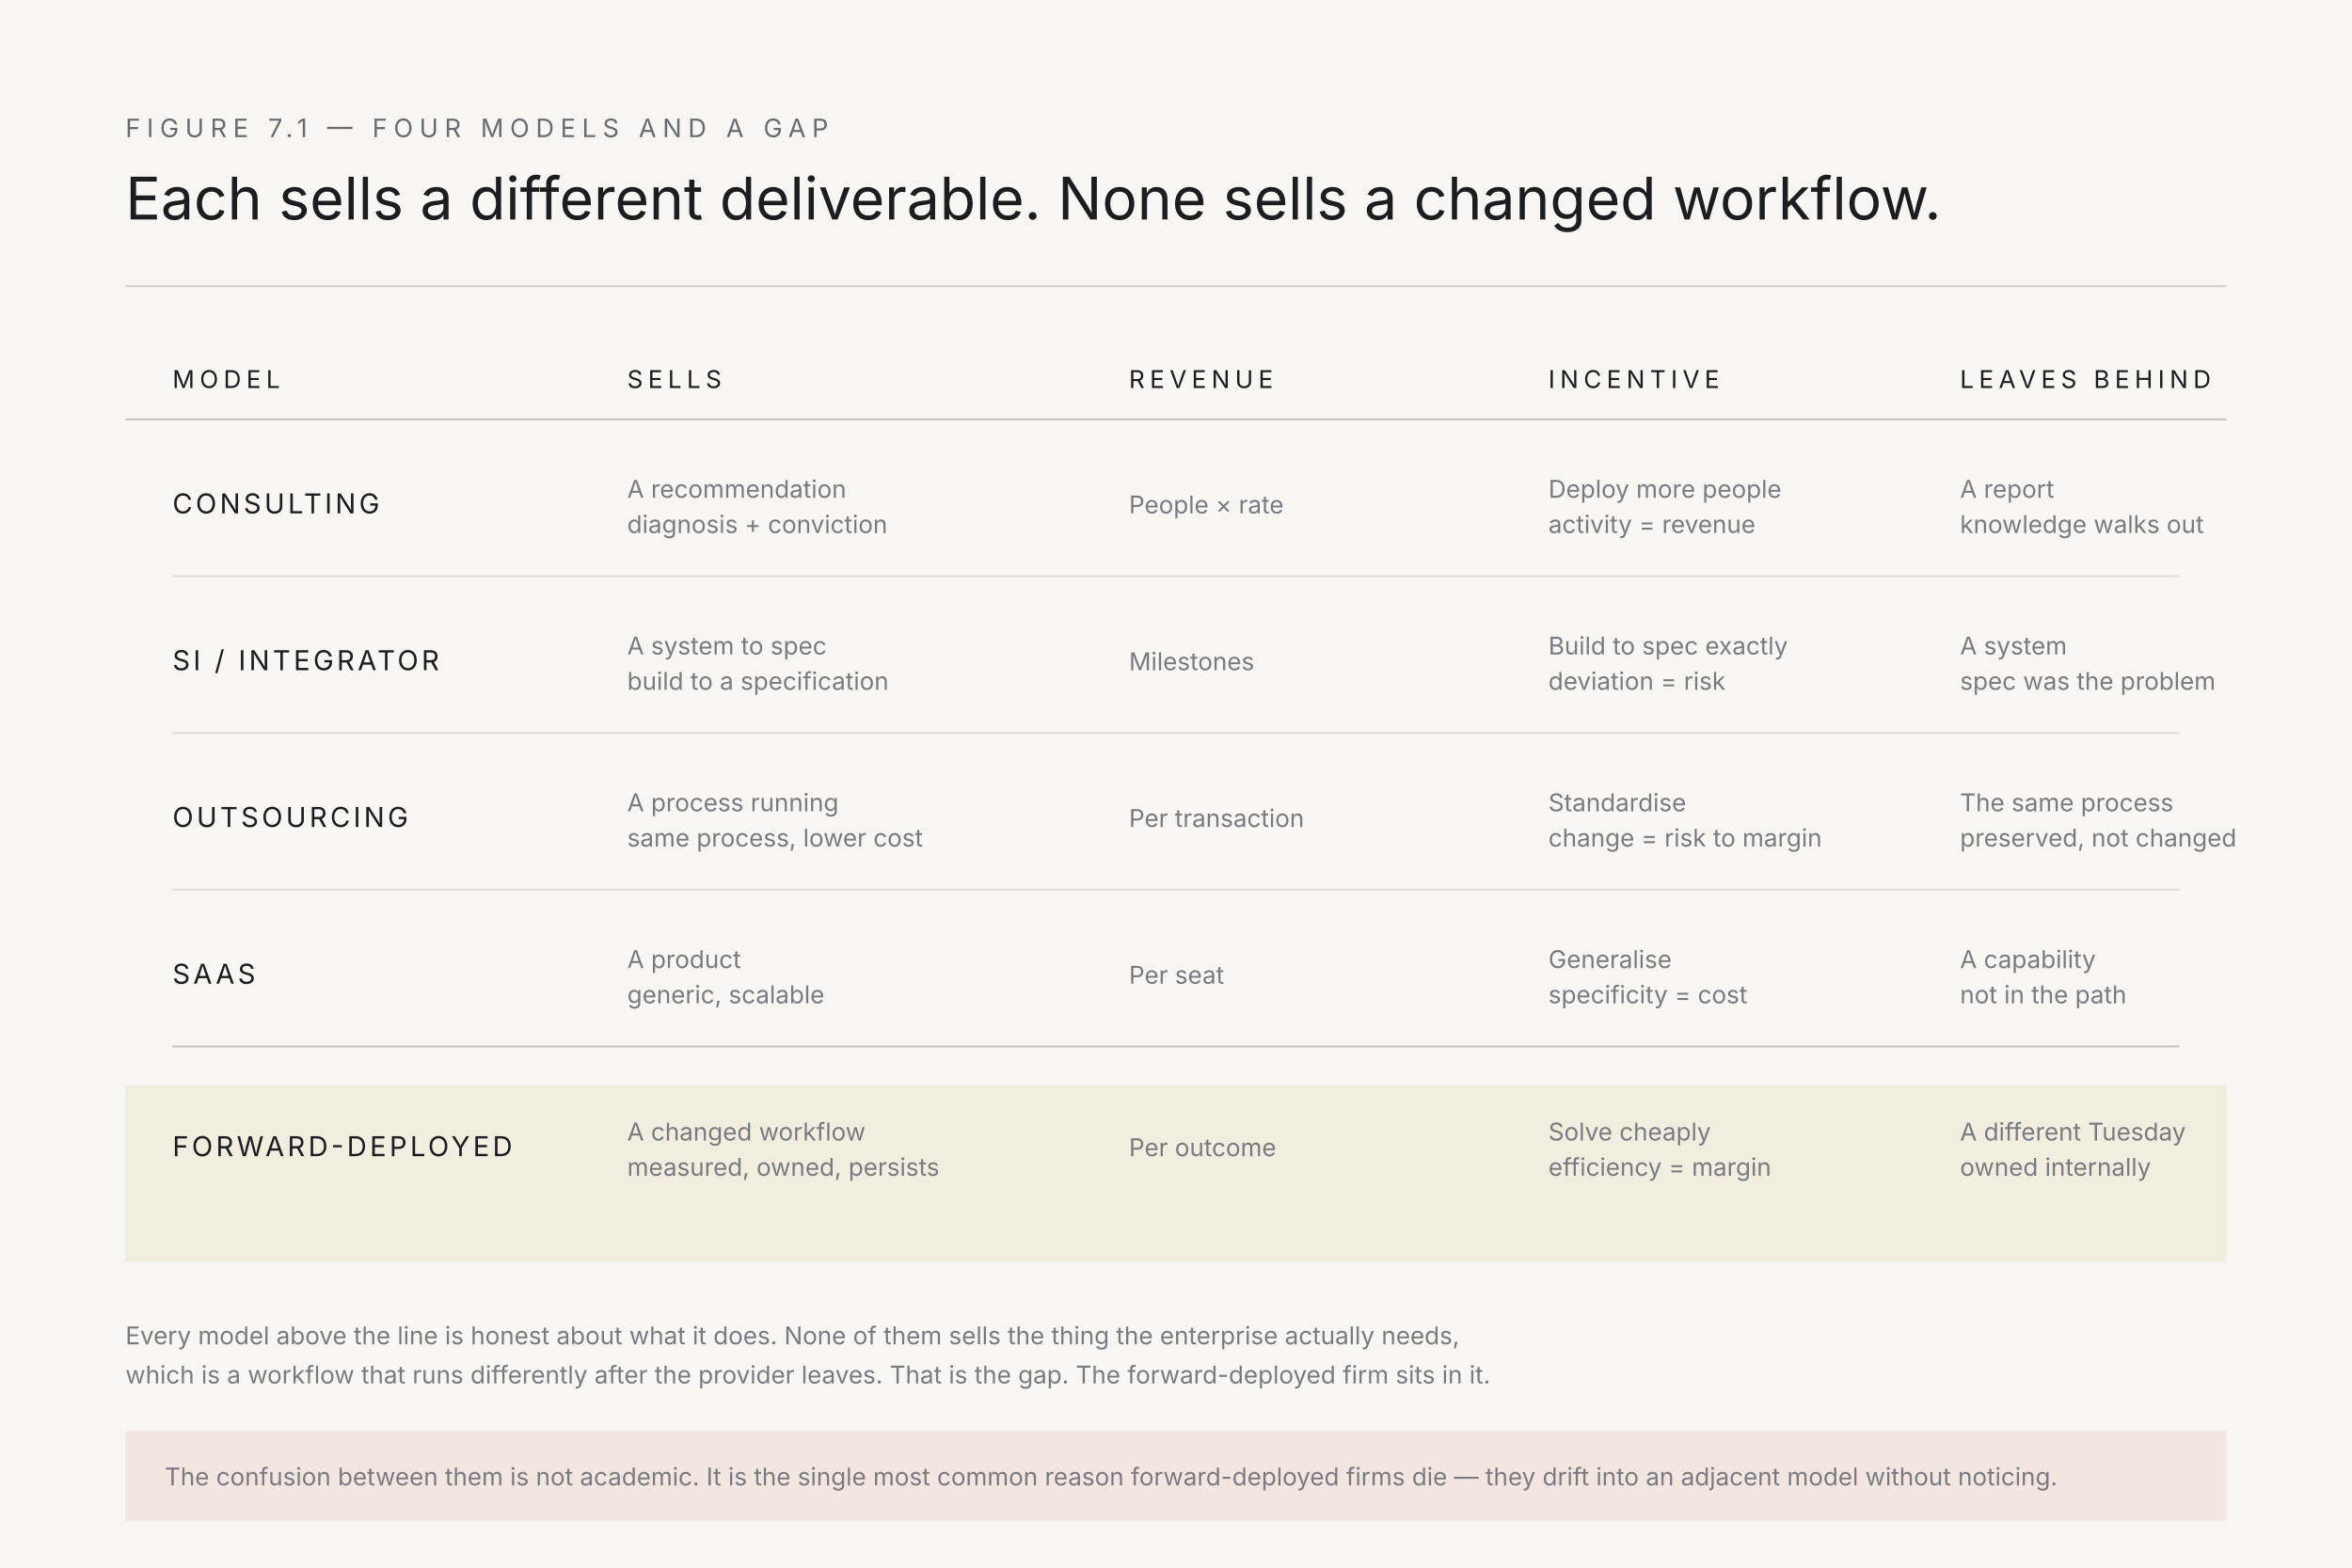
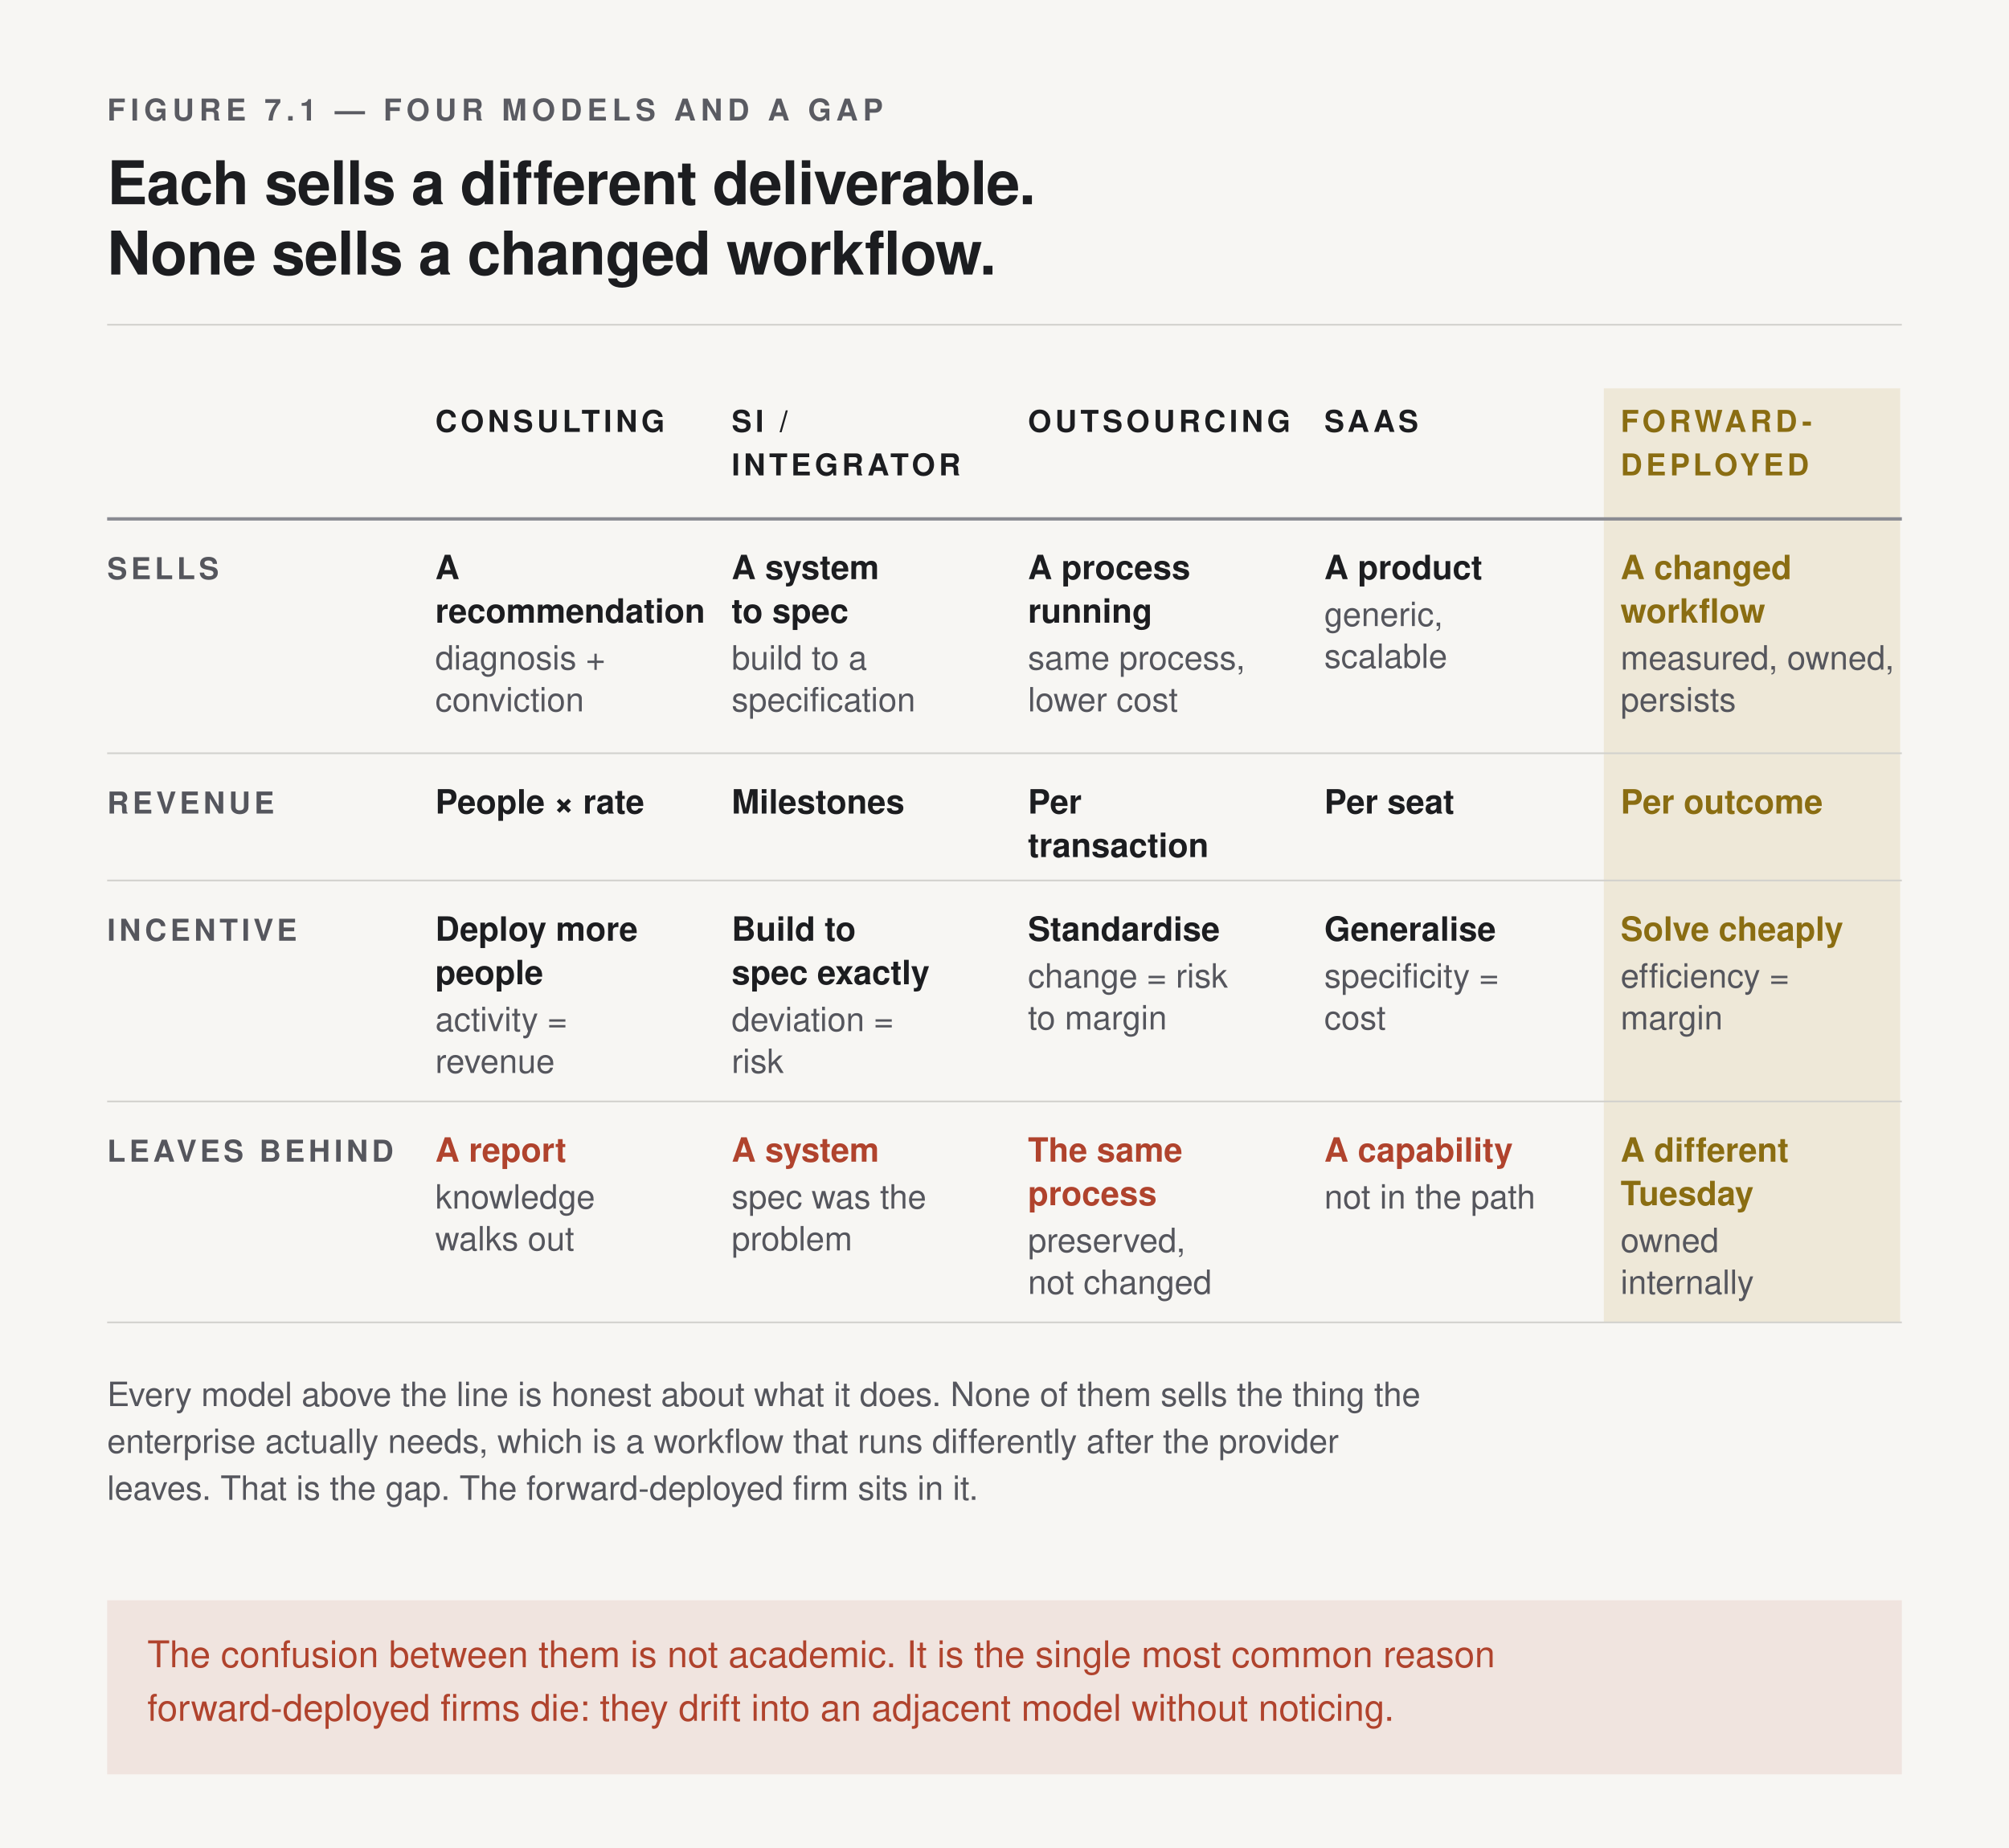
- <svg xmlns="http://www.w3.org/2000/svg" viewBox="0 0 1200 800" width="1200" height="800" role="img" aria-label="The four adjacent models and the gap between them">
+ <svg xmlns="http://www.w3.org/2000/svg" viewBox="0 0 1200 1104" width="1200" height="1104" role="img" aria-label="The four adjacent models and the gap between them">
  <style>
- .t{font-family:'Inter','Helvetica Neue',Helvetica,Arial,sans-serif}
- .kicker{font-size:13px;letter-spacing:3.2px;fill:#6A6B72}
- .h{font-size:30px;fill:#1C1D20}
- .col{font-size:12.5px;letter-spacing:2.6px;fill:#1C1D20}
- .note{font-size:12.5px;fill:#7A7B82}
- .modelname{font-size:14px;letter-spacing:1.6px;fill:#1C1D20}
+ text{font-family:'Helvetica Neue',Helvetica,Arial,sans-serif;fill:#1C1D20}
+ .kicker{font-size:18px;letter-spacing:3px;fill:#5A5B62;font-weight:700}
+ .h{font-size:36px;font-weight:700;letter-spacing:-.4px}
+ .cap{font-size:18px;letter-spacing:2.2px;font-weight:700}
+ .lab{font-size:24px;font-weight:700}
+ .body{font-size:22px}
+ .mut{font-size:20px;fill:#55565D}
+ .note{font-size:19px;fill:#55565D}
+ .red{fill:#B0432D}
+ .gold{fill:#8A6D12}
+ .inv{fill:#F7F6F3}
+ .mid{text-anchor:middle}
+ .end{text-anchor:end}
</style>
-   <rect width="1200" height="800" fill="#F7F6F3" />
-   <text class="t kicker" x="64" y="70">FIGURE 7.1 — FOUR MODELS AND A GAP</text>
-   <text class="t h" x="64" y="112">Each sells a different deliverable. None sells a changed workflow.</text>
-   <line x1="64" y1="146" x2="1136" y2="146" stroke="#D2D1CD" />
-   <text class="t col" x="88" y="198">MODEL</text>
-   <text class="t col" x="320" y="198">SELLS</text>
-   <text class="t col" x="576" y="198">REVENUE</text>
-   <text class="t col" x="790" y="198">INCENTIVE</text>
-   <text class="t col" x="1000" y="198">LEAVES BEHIND</text>
-   <line x1="64" y1="214" x2="1136" y2="214" stroke="#C5C4C0" />
-   <text class="t modelname" x="88" y="262">CONSULTING</text>
-   <text class="t note" x="320" y="254" fill="#4A4B50">A recommendation</text>
-   <text class="t note" x="320" y="272" fill="#7A7B82">diagnosis + conviction</text>
-   <text class="t note" x="576" y="262" fill="#4A4B50">People × rate</text>
-   <text class="t note" x="790" y="254" fill="#4A4B50">Deploy more people</text>
-   <text class="t note" x="790" y="272" fill="#7A7B82">activity = revenue</text>
-   <text class="t note" x="1000" y="254" fill="#C8553D">A report</text>
-   <text class="t note" x="1000" y="272" fill="#7A7B82">knowledge walks out</text>
-   <line x1="88" y1="294" x2="1112" y2="294" stroke="#E0DFDB" />
-   <text class="t modelname" x="88" y="342">SI / INTEGRATOR</text>
-   <text class="t note" x="320" y="334" fill="#4A4B50">A system to spec</text>
-   <text class="t note" x="320" y="352" fill="#7A7B82">build to a specification</text>
-   <text class="t note" x="576" y="342" fill="#4A4B50">Milestones</text>
-   <text class="t note" x="790" y="334" fill="#4A4B50">Build to spec exactly</text>
-   <text class="t note" x="790" y="352" fill="#7A7B82">deviation = risk</text>
-   <text class="t note" x="1000" y="334" fill="#C8553D">A system</text>
-   <text class="t note" x="1000" y="352" fill="#7A7B82">spec was the problem</text>
-   <line x1="88" y1="374" x2="1112" y2="374" stroke="#E0DFDB" />
-   <text class="t modelname" x="88" y="422">OUTSOURCING</text>
-   <text class="t note" x="320" y="414" fill="#4A4B50">A process running</text>
-   <text class="t note" x="320" y="432" fill="#7A7B82">same process, lower cost</text>
-   <text class="t note" x="576" y="422" fill="#4A4B50">Per transaction</text>
-   <text class="t note" x="790" y="414" fill="#4A4B50">Standardise</text>
-   <text class="t note" x="790" y="432" fill="#7A7B82">change = risk to margin</text>
-   <text class="t note" x="1000" y="414" fill="#C8553D">The same process</text>
-   <text class="t note" x="1000" y="432" fill="#7A7B82">preserved, not changed</text>
-   <line x1="88" y1="454" x2="1112" y2="454" stroke="#E0DFDB" />
-   <text class="t modelname" x="88" y="502">SAAS</text>
-   <text class="t note" x="320" y="494" fill="#4A4B50">A product</text>
-   <text class="t note" x="320" y="512" fill="#7A7B82">generic, scalable</text>
-   <text class="t note" x="576" y="502" fill="#4A4B50">Per seat</text>
-   <text class="t note" x="790" y="494" fill="#4A4B50">Generalise</text>
-   <text class="t note" x="790" y="512" fill="#7A7B82">specificity = cost</text>
-   <text class="t note" x="1000" y="494" fill="#C8553D">A capability</text>
-   <text class="t note" x="1000" y="512" fill="#7A7B82">not in the path</text>
-   <line x1="88" y1="534" x2="1112" y2="534" stroke="#C5C4C0" />
-   <rect x="64" y="554" width="1072" height="90" fill="#B8952B" opacity="0.10" />
-   <text class="t modelname" x="88" y="590" fill="#B8952B">FORWARD-DEPLOYED</text>
-   <text class="t note" x="320" y="582" fill="#B8952B">A changed workflow</text>
-   <text class="t note" x="320" y="600" fill="#4A4B50">measured, owned, persists</text>
-   <text class="t note" x="576" y="590" fill="#B8952B">Per outcome</text>
-   <text class="t note" x="790" y="582" fill="#B8952B">Solve cheaply</text>
-   <text class="t note" x="790" y="600" fill="#4A4B50">efficiency = margin</text>
-   <text class="t note" x="1000" y="582" fill="#B8952B">A different Tuesday</text>
-   <text class="t note" x="1000" y="600" fill="#4A4B50">owned internally</text>
-   <text class="t note" x="64" y="686" font-size="13" fill="#7A7B82">Every model above the line is honest about what it does. None of them sells the thing the enterprise actually needs,</text>
-   <text class="t note" x="64" y="706" font-size="13" fill="#7A7B82">which is a workflow that runs differently after the provider leaves. That is the gap. The forward-deployed firm sits in it.</text>
-   <rect x="64" y="730" width="1072" height="46" fill="#C8553D" opacity="0.10" />
-   <text class="t note" x="84" y="758" fill="#C8553D">The confusion between them is not academic. It is the single most common reason forward-deployed firms die — they drift into an adjacent model without noticing.</text>
+   <rect width="1200" height="1104" fill="#F7F6F3" />
+   <text class="kicker" x="64" y="72">FIGURE 7.1 — FOUR MODELS AND A GAP</text>
+   <text class="h" x="64" y="122">Each sells a different deliverable.</text>
+   <text class="h" x="64" y="164">None sells a changed workflow.</text>
+   <line x1="64" y1="194" x2="1136" y2="194" stroke="#D2D1CD" />
+   <g transform="translate(0,42)">
+     <rect x="958" y="190" width="177" height="558" fill="#B8952B" fill-opacity=".14" />
+     <text class="cap" x="260" y="216">CONSULTING</text>
+     <text class="cap" x="437" y="216">SI /</text>
+     <text class="cap" x="437" y="242">INTEGRATOR</text>
+     <text class="cap" x="614" y="216">OUTSOURCING</text>
+     <text class="cap" x="791" y="216">SAAS</text>
+     <text class="cap gold" x="968" y="216">FORWARD-</text>
+     <text class="cap gold" x="968" y="242">DEPLOYED</text>
+     <line x1="64" y1="268" x2="1136" y2="268" stroke="#8A8B92" stroke-width="2" />
+     <text class="cap" x="64" y="304" style="fill:#55565D">SELLS</text>
+     <text class="lab" x="260" y="304" style="font-size:20px">A</text>
+     <text class="lab" x="260" y="330" style="font-size:20px">recommendation</text>
+     <text class="mut" x="260" y="358">diagnosis +</text>
+     <text class="mut" x="260" y="383">conviction</text>
+     <text class="lab" x="437" y="304" style="font-size:20px">A system</text>
+     <text class="lab" x="437" y="330" style="font-size:20px">to spec</text>
+     <text class="mut" x="437" y="358">build to a</text>
+     <text class="mut" x="437" y="383">specification</text>
+     <text class="lab" x="614" y="304" style="font-size:20px">A process</text>
+     <text class="lab" x="614" y="330" style="font-size:20px">running</text>
+     <text class="mut" x="614" y="358">same process,</text>
+     <text class="mut" x="614" y="383">lower cost</text>
+     <text class="lab" x="791" y="304" style="font-size:20px">A product</text>
+     <text class="mut" x="791" y="332">generic,</text>
+     <text class="mut" x="791" y="357">scalable</text>
+     <text class="lab gold" x="968" y="304" style="font-size:20px">A changed</text>
+     <text class="lab gold" x="968" y="330" style="font-size:20px">workflow</text>
+     <text class="mut" x="968" y="358">measured, owned,</text>
+     <text class="mut" x="968" y="383">persists</text>
+     <line x1="64" y1="408" x2="1136" y2="408" stroke="#D2D1CD" />
+     <text class="cap" x="64" y="444" style="fill:#55565D">REVENUE</text>
+     <text class="lab" x="260" y="444" style="font-size:20px">People × rate</text>
+     <text class="lab" x="437" y="444" style="font-size:20px">Milestones</text>
+     <text class="lab" x="614" y="444" style="font-size:20px">Per</text>
+     <text class="lab" x="614" y="470" style="font-size:20px">transaction</text>
+     <text class="lab" x="791" y="444" style="font-size:20px">Per seat</text>
+     <text class="lab gold" x="968" y="444" style="font-size:20px">Per outcome</text>
+     <line x1="64" y1="484" x2="1136" y2="484" stroke="#D2D1CD" />
+     <text class="cap" x="64" y="520" style="fill:#55565D">INCENTIVE</text>
+     <text class="lab" x="260" y="520" style="font-size:20px">Deploy more</text>
+     <text class="lab" x="260" y="546" style="font-size:20px">people</text>
+     <text class="mut" x="260" y="574">activity =</text>
+     <text class="mut" x="260" y="599">revenue</text>
+     <text class="lab" x="437" y="520" style="font-size:20px">Build to</text>
+     <text class="lab" x="437" y="546" style="font-size:20px">spec exactly</text>
+     <text class="mut" x="437" y="574">deviation =</text>
+     <text class="mut" x="437" y="599">risk</text>
+     <text class="lab" x="614" y="520" style="font-size:20px">Standardise</text>
+     <text class="mut" x="614" y="548">change = risk</text>
+     <text class="mut" x="614" y="573">to margin</text>
+     <text class="lab" x="791" y="520" style="font-size:20px">Generalise</text>
+     <text class="mut" x="791" y="548">specificity =</text>
+     <text class="mut" x="791" y="573">cost</text>
+     <text class="lab gold" x="968" y="520" style="font-size:20px">Solve cheaply</text>
+     <text class="mut" x="968" y="548">efficiency =</text>
+     <text class="mut" x="968" y="573">margin</text>
+     <line x1="64" y1="616" x2="1136" y2="616" stroke="#D2D1CD" />
+     <text class="cap" x="64" y="652" style="fill:#55565D">LEAVES BEHIND</text>
+     <text class="lab red" x="260" y="652" style="font-size:20px">A report</text>
+     <text class="mut" x="260" y="680">knowledge</text>
+     <text class="mut" x="260" y="705">walks out</text>
+     <text class="lab red" x="437" y="652" style="font-size:20px">A system</text>
+     <text class="mut" x="437" y="680">spec was the</text>
+     <text class="mut" x="437" y="705">problem</text>
+     <text class="lab red" x="614" y="652" style="font-size:20px">The same</text>
+     <text class="lab red" x="614" y="678" style="font-size:20px">process</text>
+     <text class="mut" x="614" y="706">preserved,</text>
+     <text class="mut" x="614" y="731">not changed</text>
+     <text class="lab red" x="791" y="652" style="font-size:20px">A capability</text>
+     <text class="mut" x="791" y="680">not in the path</text>
+     <text class="lab gold" x="968" y="652" style="font-size:20px">A different</text>
+     <text class="lab gold" x="968" y="678" style="font-size:20px">Tuesday</text>
+     <text class="mut" x="968" y="706">owned</text>
+     <text class="mut" x="968" y="731">internally</text>
+     <line x1="64" y1="748" x2="1136" y2="748" stroke="#D2D1CD" />
+     <text class="mut" x="64" y="798">Every model above the line is honest about what it does. None of them sells the thing the</text>
+     <text class="mut" x="64" y="826">enterprise actually needs, which is a workflow that runs differently after the provider</text>
+     <text class="mut" x="64" y="854">leaves. That is the gap. The forward-deployed firm sits in it.</text>
+     <rect x="64" y="914" width="1072" height="104" fill="#B0432D" fill-opacity=".10" />
+     <text class="body" x="88" y="954" style="fill:#B0432D">The confusion between them is not academic. It is the single most common reason</text>
+     <text class="body" x="88" y="986" style="fill:#B0432D">forward-deployed firms die: they drift into an adjacent model without noticing.</text>
+   </g>
</svg>
